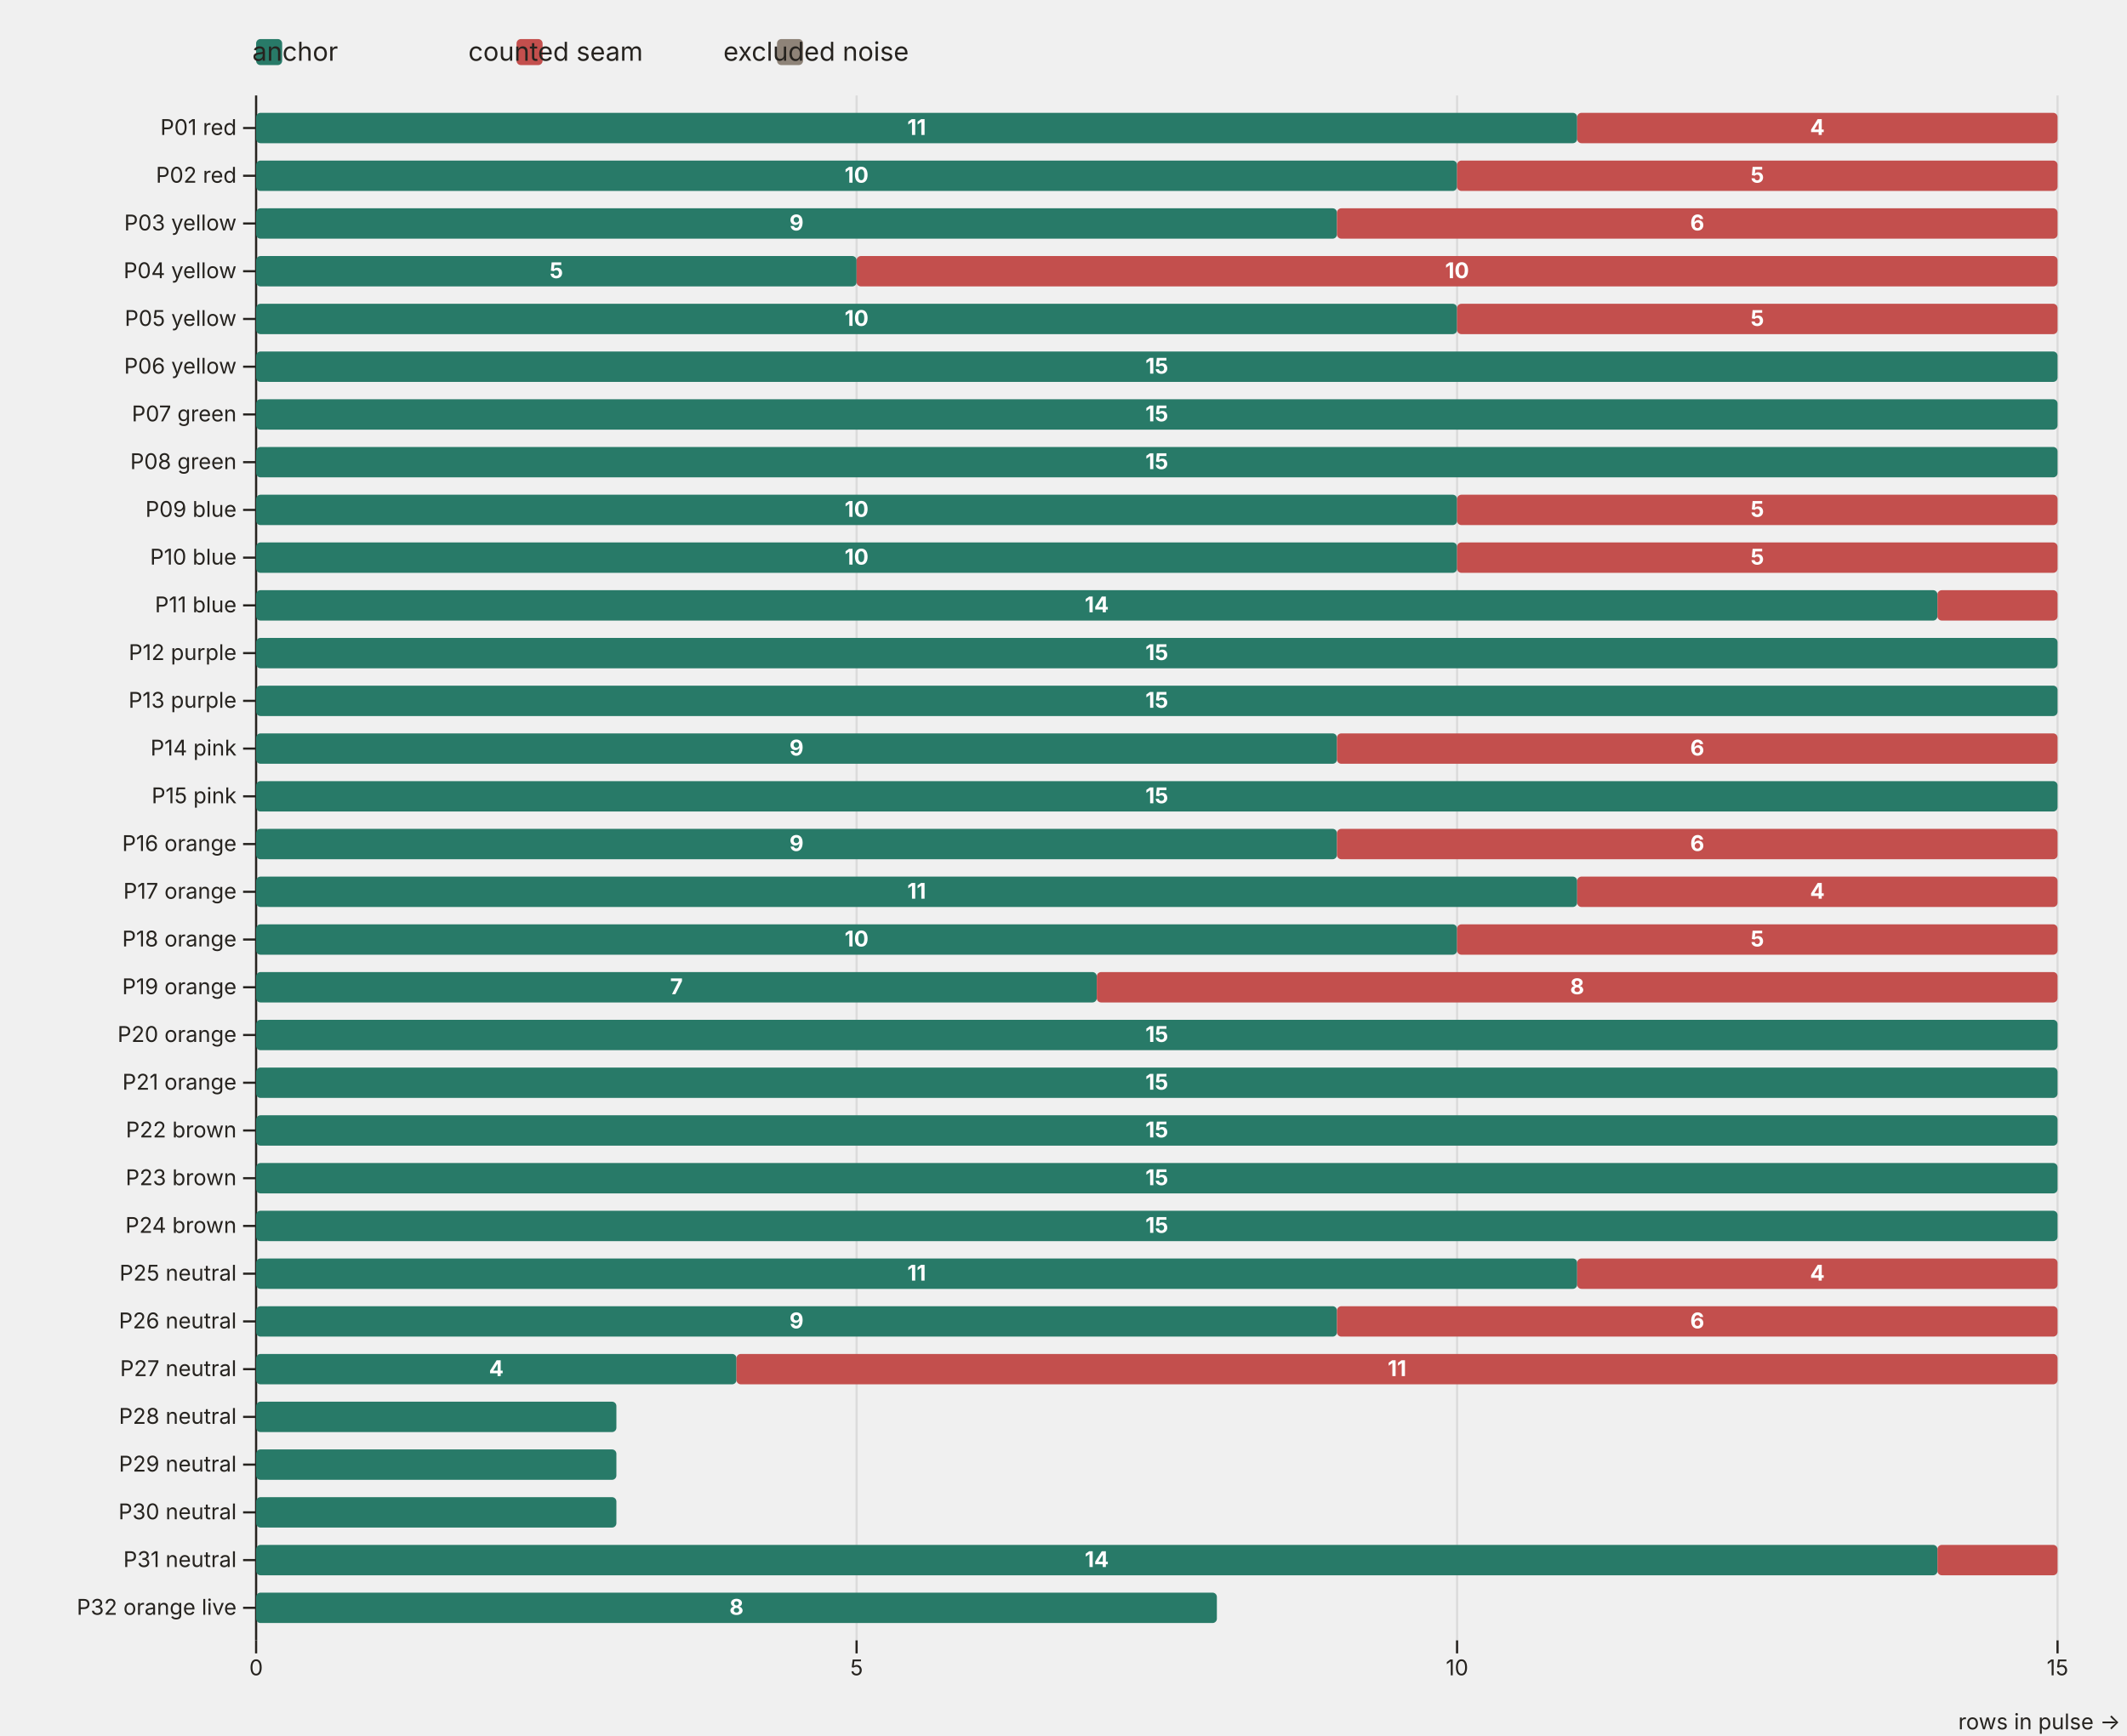
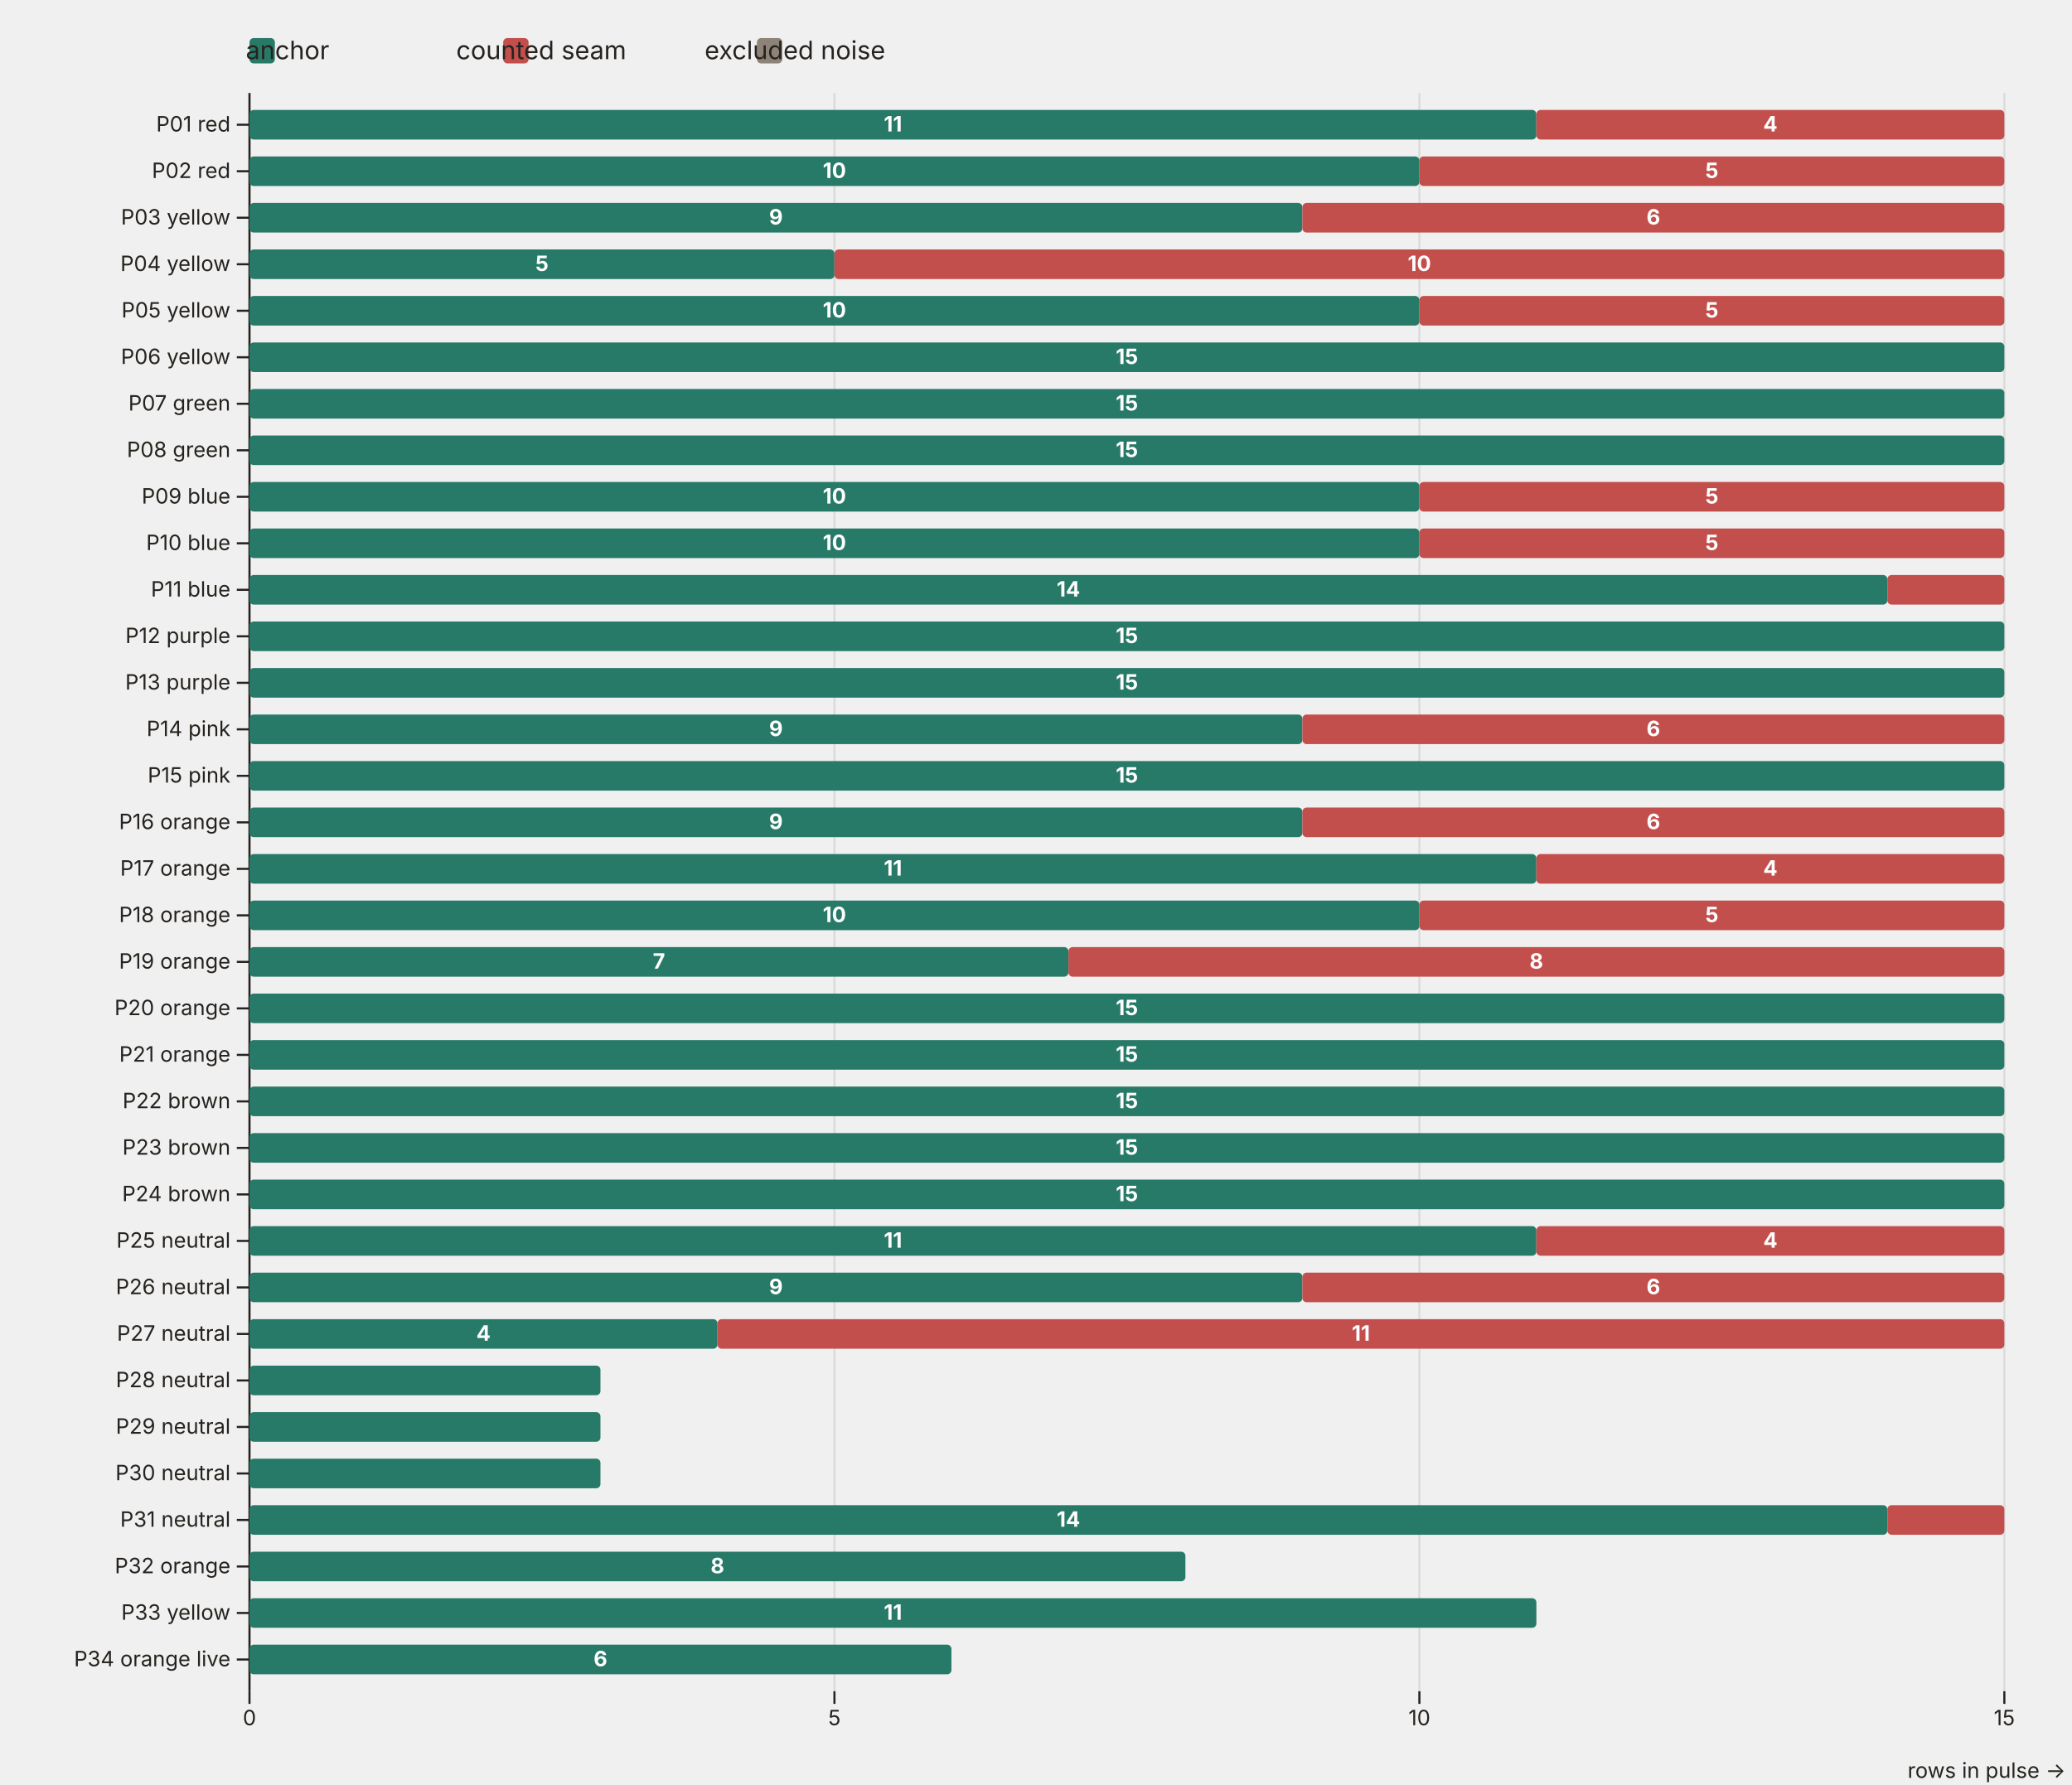
- <svg xmlns="http://www.w3.org/2000/svg" class="huey-eval-pulse-stack" fill="currentColor" font-family="system-ui, sans-serif" font-size="10" text-anchor="middle" width="980" height="800" viewBox="0 0 980 800" style="background: rgb(246, 245, 242); color: rgb(38, 35, 31); font-family: Inter, Arial, sans-serif;" role="img" aria-labelledby="title desc">
+ <svg xmlns="http://www.w3.org/2000/svg" class="huey-eval-pulse-stack" fill="currentColor" font-family="system-ui, sans-serif" font-size="10" text-anchor="middle" width="980" height="844" viewBox="0 0 980 844" style="background: rgb(246, 245, 242); color: rgb(38, 35, 31); font-family: Inter, Arial, sans-serif;" role="img" aria-labelledby="title desc">
  <style>:where(.huey-eval-pulse-stack) {
  --plot-background: white;
  display: block;
  height: auto;
  height: intrinsic;
  max-width: 100%;
}
:where(.huey-eval-pulse-stack text),
:where(.huey-eval-pulse-stack tspan) {
  white-space: pre;
}</style>
  <g aria-label="y-axis tick" aria-hidden="true" fill="none" stroke="currentColor" transform="translate(0,10)">
    <path transform="translate(118,49)" d="M0,0L-6,0" />
    <path transform="translate(118,71)" d="M0,0L-6,0" />
    <path transform="translate(118,93)" d="M0,0L-6,0" />
    <path transform="translate(118,115)" d="M0,0L-6,0" />
    <path transform="translate(118,137)" d="M0,0L-6,0" />
    <path transform="translate(118,159)" d="M0,0L-6,0" />
    <path transform="translate(118,181)" d="M0,0L-6,0" />
    <path transform="translate(118,203)" d="M0,0L-6,0" />
    <path transform="translate(118,225)" d="M0,0L-6,0" />
    <path transform="translate(118,247)" d="M0,0L-6,0" />
    <path transform="translate(118,269)" d="M0,0L-6,0" />
    <path transform="translate(118,291)" d="M0,0L-6,0" />
    <path transform="translate(118,313)" d="M0,0L-6,0" />
    <path transform="translate(118,335)" d="M0,0L-6,0" />
    <path transform="translate(118,357)" d="M0,0L-6,0" />
    <path transform="translate(118,379)" d="M0,0L-6,0" />
    <path transform="translate(118,401)" d="M0,0L-6,0" />
    <path transform="translate(118,423)" d="M0,0L-6,0" />
    <path transform="translate(118,445)" d="M0,0L-6,0" />
    <path transform="translate(118,467)" d="M0,0L-6,0" />
    <path transform="translate(118,489)" d="M0,0L-6,0" />
    <path transform="translate(118,511)" d="M0,0L-6,0" />
    <path transform="translate(118,533)" d="M0,0L-6,0" />
    <path transform="translate(118,555)" d="M0,0L-6,0" />
    <path transform="translate(118,577)" d="M0,0L-6,0" />
    <path transform="translate(118,599)" d="M0,0L-6,0" />
    <path transform="translate(118,621)" d="M0,0L-6,0" />
    <path transform="translate(118,643)" d="M0,0L-6,0" />
    <path transform="translate(118,665)" d="M0,0L-6,0" />
    <path transform="translate(118,687)" d="M0,0L-6,0" />
    <path transform="translate(118,709)" d="M0,0L-6,0" />
    <path transform="translate(118,731)" d="M0,0L-6,0" />
+     <path transform="translate(118,753)" d="M0,0L-6,0" />
+     <path transform="translate(118,775)" d="M0,0L-6,0" />
  </g>
  <g aria-label="y-axis tick label" text-anchor="end" transform="translate(-9,10)">
    <text y="0.32em" transform="translate(118,49)">P01 red</text>
    <text y="0.32em" transform="translate(118,71)">P02 red</text>
    <text y="0.32em" transform="translate(118,93)">P03 yellow</text>
    <text y="0.32em" transform="translate(118,115)">P04 yellow</text>
    <text y="0.32em" transform="translate(118,137)">P05 yellow</text>
    <text y="0.32em" transform="translate(118,159)">P06 yellow</text>
    <text y="0.32em" transform="translate(118,181)">P07 green</text>
    <text y="0.32em" transform="translate(118,203)">P08 green</text>
    <text y="0.32em" transform="translate(118,225)">P09 blue</text>
    <text y="0.32em" transform="translate(118,247)">P10 blue</text>
    <text y="0.32em" transform="translate(118,269)">P11 blue</text>
    <text y="0.32em" transform="translate(118,291)">P12 purple</text>
    <text y="0.32em" transform="translate(118,313)">P13 purple</text>
    <text y="0.32em" transform="translate(118,335)">P14 pink</text>
    <text y="0.32em" transform="translate(118,357)">P15 pink</text>
    <text y="0.32em" transform="translate(118,379)">P16 orange</text>
    <text y="0.32em" transform="translate(118,401)">P17 orange</text>
    <text y="0.32em" transform="translate(118,423)">P18 orange</text>
    <text y="0.32em" transform="translate(118,445)">P19 orange</text>
    <text y="0.32em" transform="translate(118,467)">P20 orange</text>
    <text y="0.32em" transform="translate(118,489)">P21 orange</text>
    <text y="0.32em" transform="translate(118,511)">P22 brown</text>
    <text y="0.32em" transform="translate(118,533)">P23 brown</text>
    <text y="0.32em" transform="translate(118,555)">P24 brown</text>
    <text y="0.32em" transform="translate(118,577)">P25 neutral</text>
    <text y="0.32em" transform="translate(118,599)">P26 neutral</text>
    <text y="0.32em" transform="translate(118,621)">P27 neutral</text>
    <text y="0.32em" transform="translate(118,643)">P28 neutral</text>
    <text y="0.32em" transform="translate(118,665)">P29 neutral</text>
    <text y="0.32em" transform="translate(118,687)">P30 neutral</text>
    <text y="0.32em" transform="translate(118,709)">P31 neutral</text>
-     <text y="0.32em" transform="translate(118,731)">P32 orange live</text>
+     <text y="0.32em" transform="translate(118,731)">P32 orange</text>
+     <text y="0.32em" transform="translate(118,753)">P33 yellow</text>
+     <text y="0.32em" transform="translate(118,775)">P34 orange live</text>
  </g>
  <g aria-label="x-grid" aria-hidden="true" stroke="currentColor" stroke-opacity="0.1">
-     <line x1="118" x2="118" y1="44" y2="756" />
-     <line x1="394.667" x2="394.667" y1="44" y2="756" />
-     <line x1="671.333" x2="671.333" y1="44" y2="756" />
-     <line x1="948" x2="948" y1="44" y2="756" />
+     <line x1="118" x2="118" y1="44" y2="800" />
+     <line x1="394.667" x2="394.667" y1="44" y2="800" />
+     <line x1="671.333" x2="671.333" y1="44" y2="800" />
+     <line x1="948" x2="948" y1="44" y2="800" />
  </g>
  <g aria-label="x-axis tick" aria-hidden="true" fill="none" stroke="currentColor">
-     <path transform="translate(118,756)" d="M0,0L0,6" />
-     <path transform="translate(394.6667,756)" d="M0,0L0,6" />
-     <path transform="translate(671.3333,756)" d="M0,0L0,6" />
-     <path transform="translate(948,756)" d="M0,0L0,6" />
+     <path transform="translate(118,800)" d="M0,0L0,6" />
+     <path transform="translate(394.6667,800)" d="M0,0L0,6" />
+     <path transform="translate(671.3333,800)" d="M0,0L0,6" />
+     <path transform="translate(948,800)" d="M0,0L0,6" />
  </g>
  <g aria-label="x-axis tick label" font-variant="tabular-nums" transform="translate(0,9)">
-     <text y="0.71em" transform="translate(118,756)">0</text>
-     <text y="0.71em" transform="translate(394.6667,756)">5</text>
-     <text y="0.71em" transform="translate(671.3333,756)">10</text>
-     <text y="0.71em" transform="translate(948,756)">15</text>
+     <text y="0.71em" transform="translate(118,800)">0</text>
+     <text y="0.71em" transform="translate(394.6667,800)">5</text>
+     <text y="0.71em" transform="translate(671.3333,800)">10</text>
+     <text y="0.71em" transform="translate(948,800)">15</text>
  </g>
  <g aria-label="x-axis label" text-anchor="end" transform="translate(29,41)">
-     <text transform="translate(948,756)">rows in pulse →</text>
+     <text transform="translate(948,800)">rows in pulse →</text>
  </g>
  <g aria-label="rule" stroke="currentColor">
-     <line x1="118" x2="118" y1="44" y2="756" />
+     <line x1="118" x2="118" y1="44" y2="800" />
  </g>
  <g aria-label="rect">
    <rect x="118" y="52" width="608.667" height="14" rx="2" fill="#287a68" />
    <rect x="726.667" y="52" width="221.333" height="14" rx="2" fill="#c34f4d" />
    <rect x="948" y="52" width="0" height="14" rx="2" fill="#8e8378" />
    <rect x="118" y="74" width="553.333" height="14" rx="2" fill="#287a68" />
    <rect x="671.333" y="74" width="276.667" height="14" rx="2" fill="#c34f4d" />
    <rect x="948" y="74" width="0" height="14" rx="2" fill="#8e8378" />
    <rect x="118" y="96" width="498" height="14" rx="2" fill="#287a68" />
    <rect x="616" y="96" width="332" height="14" rx="2" fill="#c34f4d" />
    <rect x="948" y="96" width="0" height="14" rx="2" fill="#8e8378" />
    <rect x="118" y="118" width="276.667" height="14" rx="2" fill="#287a68" />
    <rect x="394.667" y="118" width="553.333" height="14" rx="2" fill="#c34f4d" />
    <rect x="948" y="118" width="0" height="14" rx="2" fill="#8e8378" />
    <rect x="118" y="140" width="553.333" height="14" rx="2" fill="#287a68" />
    <rect x="671.333" y="140" width="276.667" height="14" rx="2" fill="#c34f4d" />
    <rect x="948" y="140" width="0" height="14" rx="2" fill="#8e8378" />
    <rect x="118" y="162" width="830" height="14" rx="2" fill="#287a68" />
    <rect x="948" y="162" width="0" height="14" rx="2" fill="#c34f4d" />
    <rect x="948" y="162" width="0" height="14" rx="2" fill="#8e8378" />
    <rect x="118" y="184" width="830" height="14" rx="2" fill="#287a68" />
    <rect x="948" y="184" width="0" height="14" rx="2" fill="#c34f4d" />
    <rect x="948" y="184" width="0" height="14" rx="2" fill="#8e8378" />
    <rect x="118" y="206" width="830" height="14" rx="2" fill="#287a68" />
    <rect x="948" y="206" width="0" height="14" rx="2" fill="#c34f4d" />
    <rect x="948" y="206" width="0" height="14" rx="2" fill="#8e8378" />
    <rect x="118" y="228" width="553.333" height="14" rx="2" fill="#287a68" />
    <rect x="671.333" y="228" width="276.667" height="14" rx="2" fill="#c34f4d" />
    <rect x="948" y="228" width="0" height="14" rx="2" fill="#8e8378" />
    <rect x="118" y="250" width="553.333" height="14" rx="2" fill="#287a68" />
    <rect x="671.333" y="250" width="276.667" height="14" rx="2" fill="#c34f4d" />
    <rect x="948" y="250" width="0" height="14" rx="2" fill="#8e8378" />
    <rect x="118" y="272" width="774.667" height="14" rx="2" fill="#287a68" />
    <rect x="892.667" y="272" width="55.333" height="14" rx="2" fill="#c34f4d" />
    <rect x="948" y="272" width="0" height="14" rx="2" fill="#8e8378" />
    <rect x="118" y="294" width="830" height="14" rx="2" fill="#287a68" />
    <rect x="948" y="294" width="0" height="14" rx="2" fill="#c34f4d" />
    <rect x="948" y="294" width="0" height="14" rx="2" fill="#8e8378" />
    <rect x="118" y="316" width="830" height="14" rx="2" fill="#287a68" />
    <rect x="948" y="316" width="0" height="14" rx="2" fill="#c34f4d" />
    <rect x="948" y="316" width="0" height="14" rx="2" fill="#8e8378" />
    <rect x="118" y="338" width="498" height="14" rx="2" fill="#287a68" />
    <rect x="616" y="338" width="332" height="14" rx="2" fill="#c34f4d" />
    <rect x="948" y="338" width="0" height="14" rx="2" fill="#8e8378" />
    <rect x="118" y="360" width="830" height="14" rx="2" fill="#287a68" />
    <rect x="948" y="360" width="0" height="14" rx="2" fill="#c34f4d" />
    <rect x="948" y="360" width="0" height="14" rx="2" fill="#8e8378" />
    <rect x="118" y="382" width="498" height="14" rx="2" fill="#287a68" />
    <rect x="616" y="382" width="332" height="14" rx="2" fill="#c34f4d" />
    <rect x="948" y="382" width="0" height="14" rx="2" fill="#8e8378" />
    <rect x="118" y="404" width="608.667" height="14" rx="2" fill="#287a68" />
    <rect x="726.667" y="404" width="221.333" height="14" rx="2" fill="#c34f4d" />
    <rect x="948" y="404" width="0" height="14" rx="2" fill="#8e8378" />
    <rect x="118" y="426" width="553.333" height="14" rx="2" fill="#287a68" />
    <rect x="671.333" y="426" width="276.667" height="14" rx="2" fill="#c34f4d" />
    <rect x="948" y="426" width="0" height="14" rx="2" fill="#8e8378" />
    <rect x="118" y="448" width="387.333" height="14" rx="2" fill="#287a68" />
    <rect x="505.333" y="448" width="442.667" height="14" rx="2" fill="#c34f4d" />
    <rect x="948" y="448" width="0" height="14" rx="2" fill="#8e8378" />
    <rect x="118" y="470" width="830" height="14" rx="2" fill="#287a68" />
    <rect x="948" y="470" width="0" height="14" rx="2" fill="#c34f4d" />
    <rect x="948" y="470" width="0" height="14" rx="2" fill="#8e8378" />
    <rect x="118" y="492" width="830" height="14" rx="2" fill="#287a68" />
    <rect x="948" y="492" width="0" height="14" rx="2" fill="#c34f4d" />
    <rect x="948" y="492" width="0" height="14" rx="2" fill="#8e8378" />
    <rect x="118" y="514" width="830" height="14" rx="2" fill="#287a68" />
    <rect x="948" y="514" width="0" height="14" rx="2" fill="#c34f4d" />
    <rect x="948" y="514" width="0" height="14" rx="2" fill="#8e8378" />
    <rect x="118" y="536" width="830" height="14" rx="2" fill="#287a68" />
    <rect x="948" y="536" width="0" height="14" rx="2" fill="#c34f4d" />
    <rect x="948" y="536" width="0" height="14" rx="2" fill="#8e8378" />
    <rect x="118" y="558" width="830" height="14" rx="2" fill="#287a68" />
    <rect x="948" y="558" width="0" height="14" rx="2" fill="#c34f4d" />
    <rect x="948" y="558" width="0" height="14" rx="2" fill="#8e8378" />
    <rect x="118" y="580" width="608.667" height="14" rx="2" fill="#287a68" />
    <rect x="726.667" y="580" width="221.333" height="14" rx="2" fill="#c34f4d" />
    <rect x="948" y="580" width="0" height="14" rx="2" fill="#8e8378" />
    <rect x="118" y="602" width="498" height="14" rx="2" fill="#287a68" />
    <rect x="616" y="602" width="332" height="14" rx="2" fill="#c34f4d" />
    <rect x="948" y="602" width="0" height="14" rx="2" fill="#8e8378" />
    <rect x="118" y="624" width="221.333" height="14" rx="2" fill="#287a68" />
    <rect x="339.333" y="624" width="608.667" height="14" rx="2" fill="#c34f4d" />
    <rect x="948" y="624" width="0" height="14" rx="2" fill="#8e8378" />
    <rect x="118" y="646" width="166" height="14" rx="2" fill="#287a68" />
    <rect x="284" y="646" width="0" height="14" rx="2" fill="#c34f4d" />
    <rect x="284" y="646" width="0" height="14" rx="2" fill="#8e8378" />
    <rect x="118" y="668" width="166" height="14" rx="2" fill="#287a68" />
    <rect x="284" y="668" width="0" height="14" rx="2" fill="#c34f4d" />
    <rect x="284" y="668" width="0" height="14" rx="2" fill="#8e8378" />
    <rect x="118" y="690" width="166" height="14" rx="2" fill="#287a68" />
    <rect x="284" y="690" width="0" height="14" rx="2" fill="#c34f4d" />
    <rect x="284" y="690" width="0" height="14" rx="2" fill="#8e8378" />
    <rect x="118" y="712" width="774.667" height="14" rx="2" fill="#287a68" />
    <rect x="892.667" y="712" width="55.333" height="14" rx="2" fill="#c34f4d" />
    <rect x="948" y="712" width="0" height="14" rx="2" fill="#8e8378" />
    <rect x="118" y="734" width="442.667" height="14" rx="2" fill="#287a68" />
    <rect x="560.667" y="734" width="0" height="14" rx="2" fill="#c34f4d" />
    <rect x="560.667" y="734" width="0" height="14" rx="2" fill="#8e8378" />
+     <rect x="118" y="756" width="608.667" height="14" rx="2" fill="#287a68" />
+     <rect x="726.667" y="756" width="0" height="14" rx="2" fill="#c34f4d" />
+     <rect x="726.667" y="756" width="0" height="14" rx="2" fill="#8e8378" />
+     <rect x="118" y="778" width="332" height="14" rx="2" fill="#287a68" />
+     <rect x="450" y="778" width="0" height="14" rx="2" fill="#c34f4d" />
+     <rect x="450" y="778" width="0" height="14" rx="2" fill="#8e8378" />
  </g>
  <g aria-label="text" fill="white" font-size="10" font-variant="tabular-nums" font-weight="700" transform="translate(0,10)">
    <text y="0.32em" transform="translate(422.3333,49)">11</text>
    <text y="0.32em" transform="translate(837.3333,49)">4</text>
    <text y="0.32em" transform="translate(394.6667,71)">10</text>
    <text y="0.32em" transform="translate(809.6667,71)">5</text>
    <text y="0.32em" transform="translate(367,93)">9</text>
    <text y="0.32em" transform="translate(782,93)">6</text>
    <text y="0.32em" transform="translate(256.3333,115)">5</text>
    <text y="0.32em" transform="translate(671.3333,115)">10</text>
    <text y="0.32em" transform="translate(394.6667,137)">10</text>
    <text y="0.32em" transform="translate(809.6667,137)">5</text>
    <text y="0.32em" transform="translate(533,159)">15</text>
    <text y="0.32em" transform="translate(533,181)">15</text>
    <text y="0.32em" transform="translate(533,203)">15</text>
    <text y="0.32em" transform="translate(394.6667,225)">10</text>
    <text y="0.32em" transform="translate(809.6667,225)">5</text>
    <text y="0.32em" transform="translate(394.6667,247)">10</text>
    <text y="0.32em" transform="translate(809.6667,247)">5</text>
    <text y="0.32em" transform="translate(505.3333,269)">14</text>
    <text y="0.32em" transform="translate(533,291)">15</text>
    <text y="0.32em" transform="translate(533,313)">15</text>
    <text y="0.32em" transform="translate(367,335)">9</text>
    <text y="0.32em" transform="translate(782,335)">6</text>
    <text y="0.32em" transform="translate(533,357)">15</text>
    <text y="0.32em" transform="translate(367,379)">9</text>
    <text y="0.32em" transform="translate(782,379)">6</text>
    <text y="0.32em" transform="translate(422.3333,401)">11</text>
    <text y="0.32em" transform="translate(837.3333,401)">4</text>
    <text y="0.32em" transform="translate(394.6667,423)">10</text>
    <text y="0.32em" transform="translate(809.6667,423)">5</text>
    <text y="0.32em" transform="translate(311.6667,445)">7</text>
    <text y="0.32em" transform="translate(726.6667,445)">8</text>
    <text y="0.32em" transform="translate(533,467)">15</text>
    <text y="0.32em" transform="translate(533,489)">15</text>
    <text y="0.32em" transform="translate(533,511)">15</text>
    <text y="0.32em" transform="translate(533,533)">15</text>
    <text y="0.32em" transform="translate(533,555)">15</text>
    <text y="0.32em" transform="translate(422.3333,577)">11</text>
    <text y="0.32em" transform="translate(837.3333,577)">4</text>
    <text y="0.32em" transform="translate(367,599)">9</text>
    <text y="0.32em" transform="translate(782,599)">6</text>
    <text y="0.32em" transform="translate(228.6667,621)">4</text>
    <text y="0.32em" transform="translate(643.6667,621)">11</text>
    <text y="0.32em" transform="translate(505.3333,709)">14</text>
    <text y="0.32em" transform="translate(339.3333,731)">8</text>
+     <text y="0.32em" transform="translate(422.3333,753)">11</text>
+     <text y="0.32em" transform="translate(284,775)">6</text>
  </g>
  <g aria-label="legend" transform="translate(118 18)">
    <rect x="0" y="0" width="12" height="12" rx="2" fill="#287a68" />
    <text x="18" y="10" font-size="12" fill="#26231f">anchor</text>
    <rect x="120" y="0" width="12" height="12" rx="2" fill="#c34f4d" />
    <text x="138" y="10" font-size="12" fill="#26231f">counted seam</text>
    <rect x="240" y="0" width="12" height="12" rx="2" fill="#8e8378" />
    <text x="258" y="10" font-size="12" fill="#26231f">excluded noise</text>
  </g>
</svg>
